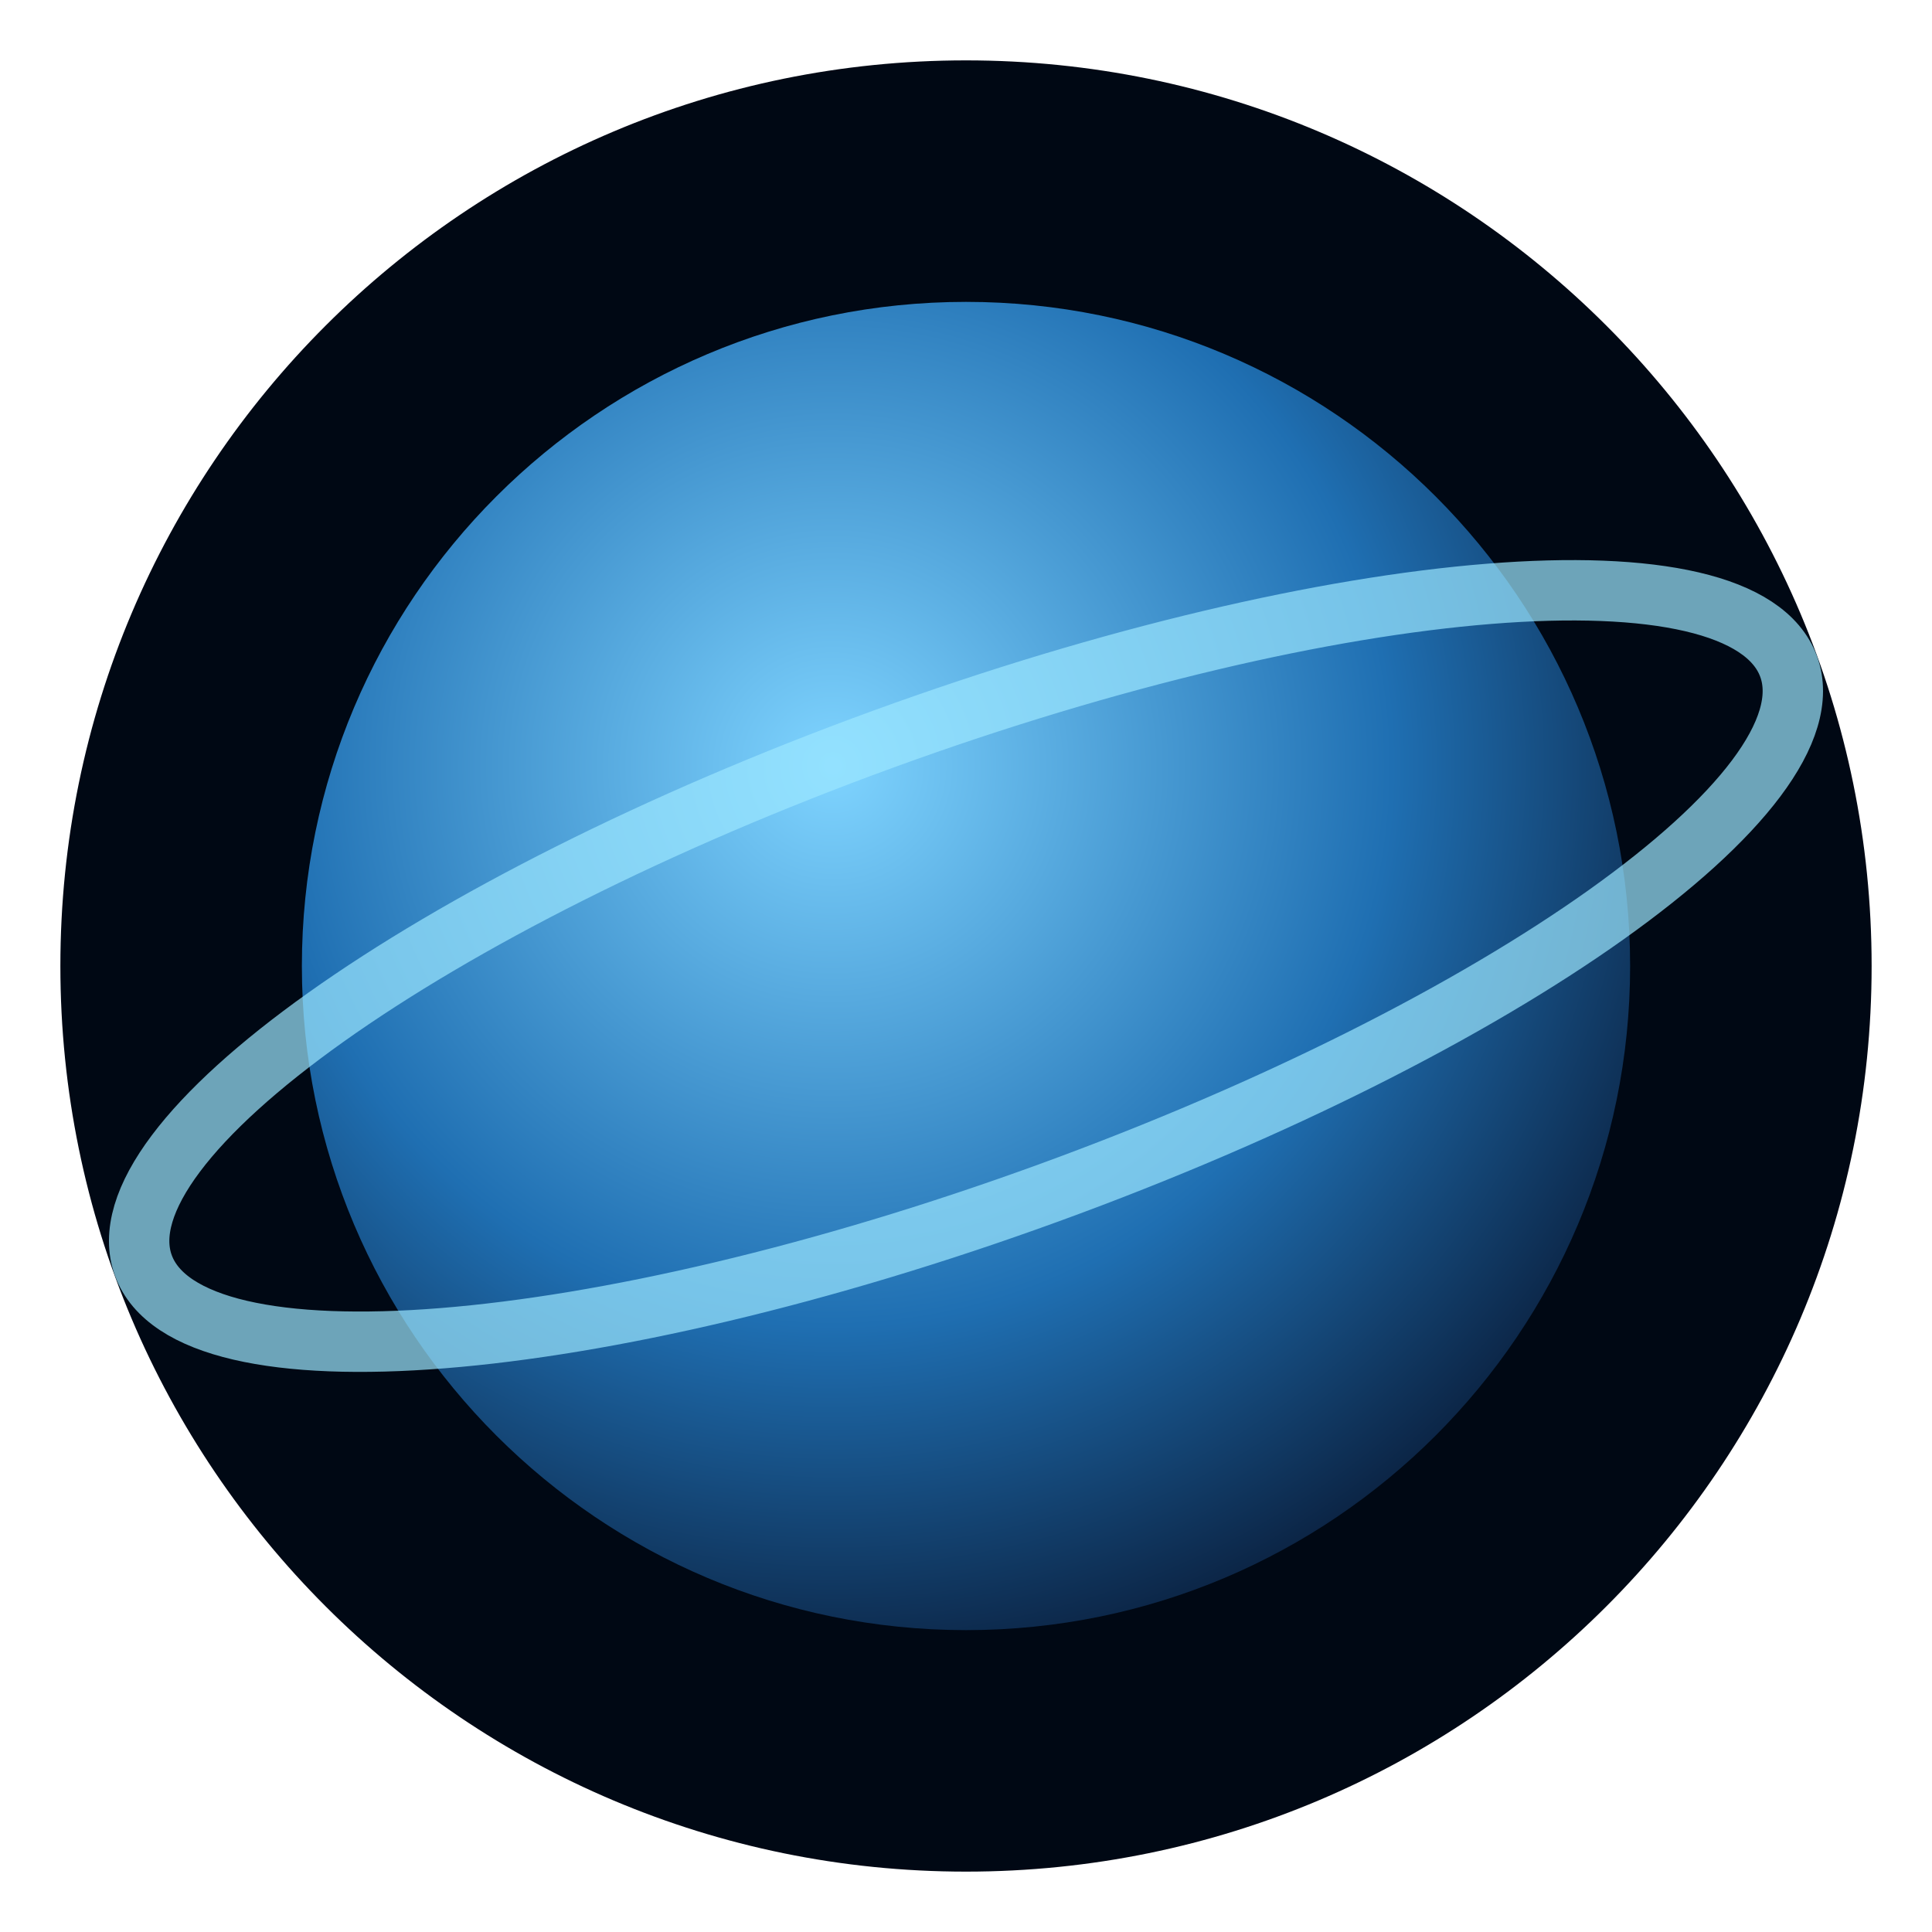
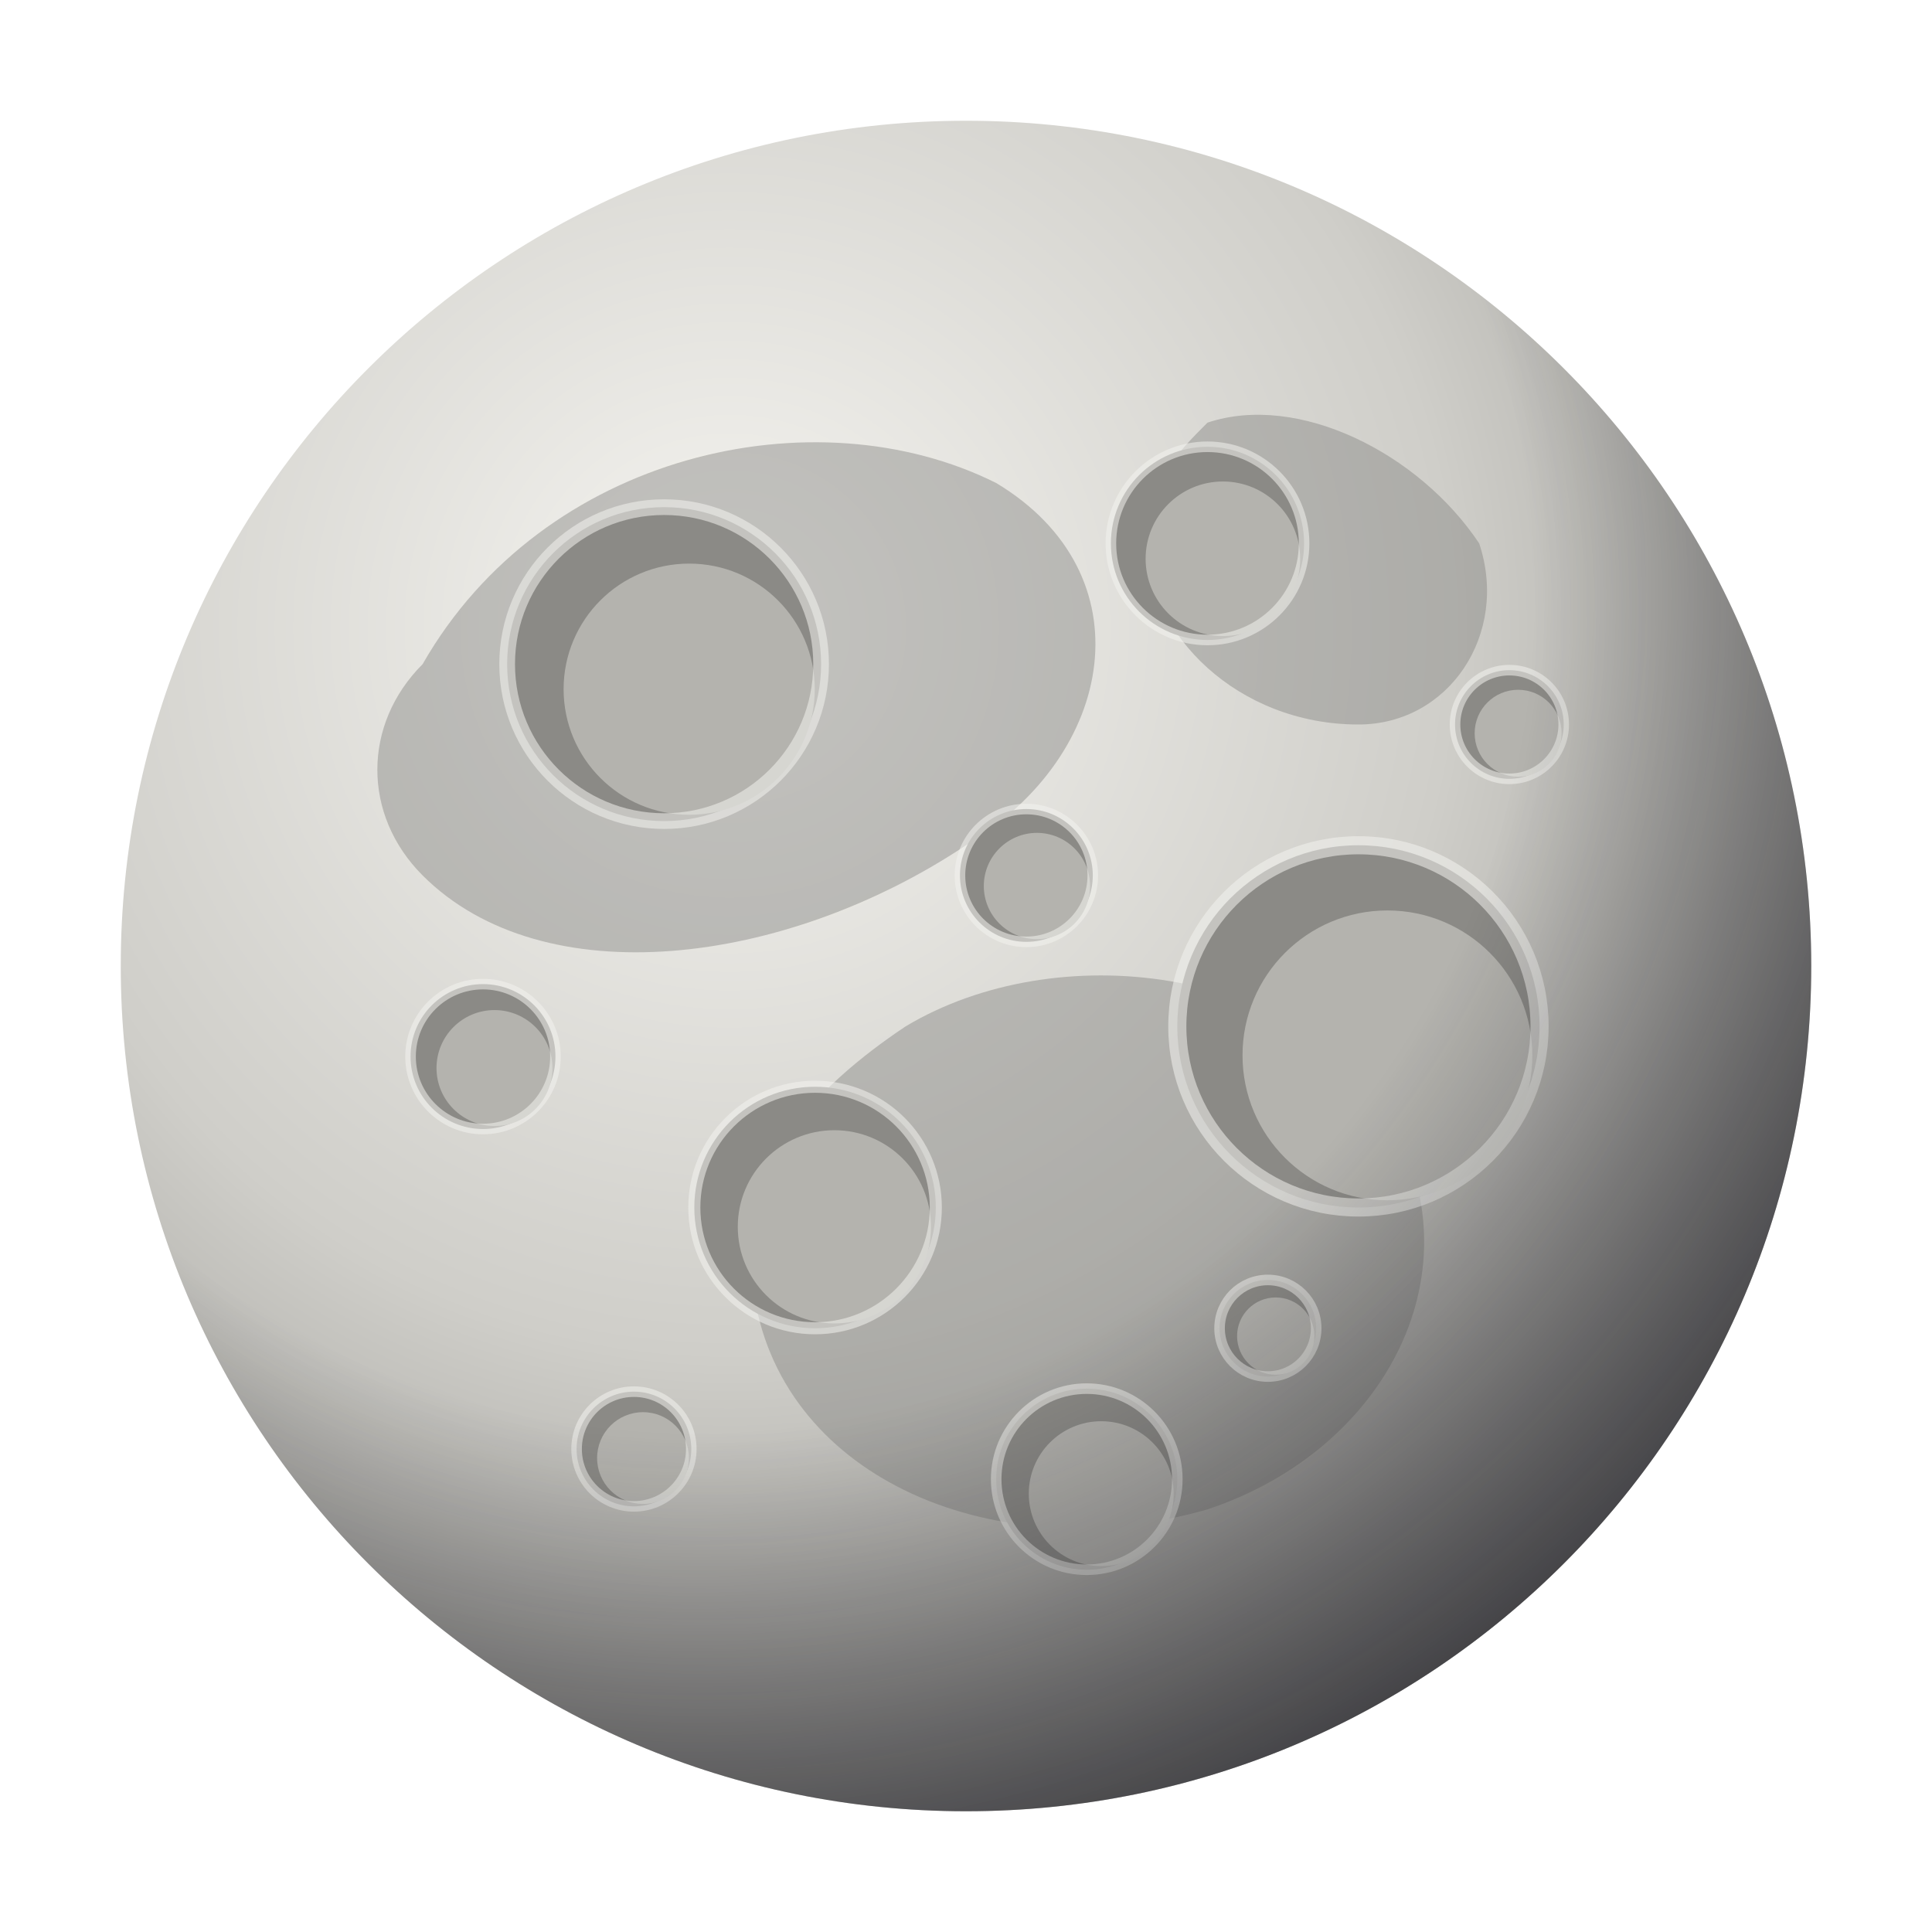
<svg xmlns="http://www.w3.org/2000/svg" viewBox="0 0 64 64">
  <defs>
-     <radialGradient id="g" cx="40%" cy="35%" r="70%">
-       <stop offset="0" stop-color="#7fd4ff" />
-       <stop offset=".6" stop-color="#1f6fb2" />
-       <stop offset="1" stop-color="#0a1f3d" />
+     <radialGradient id="mb" cx="36%" cy="30%" r="78%">
+       <stop offset="0" stop-color="#f6f5f1" />
+       <stop offset=".55" stop-color="#cfcec9" />
+       <stop offset="1" stop-color="#8a8985" />
    </radialGradient>
+     <radialGradient id="mt" cx="34%" cy="28%" r="80%">
+       <stop offset=".62" stop-color="#0b0b14" stop-opacity="0" />
+       <stop offset="1" stop-color="#0b0b14" stop-opacity=".62" />
+     </radialGradient>
+     <clipPath id="mc">
+       <circle cx="32" cy="32" r="28" />
+     </clipPath>
  </defs>
-   <circle cx="32" cy="32" r="30" fill="#000814" />
-   <circle cx="32" cy="32" r="22" fill="url(#g)" />
-   <ellipse cx="32" cy="32" rx="29" ry="8" fill="none" stroke="#9be7ff" stroke-width="2" opacity=".7" transform="rotate(-20 32 32)" />
+   <circle cx="32" cy="32" r="28" fill="url(#mb)" />
+   <g clip-path="url(#mc)">
+     <path d="M14 22c4-7 13-9 19-6 5 3 4 9-1 12-6 4-14 5-18 1-2-2-2-5 0-7Z" fill="#7f7e7b" opacity=".42" />
+     <path d="M30 34c5-3 13-2 16 3 3 5 0 11-6 13-7 2-14-1-15-7-1-4 2-7 5-9Z" fill="#7f7e7b" opacity=".42" />
+     <path d="M40 14c3-1 7 1 9 4 1 3-1 6-4 6-4 0-7-3-7-6 0-2 1-3 2-4Z" fill="#7f7e7b" opacity=".42" />
+     <circle cx="22" cy="22" r="5.2" fill="#8b8a86" />
+     <circle cx="22.83" cy="22.83" r="4.16" fill="#b4b3ae" />
+     <circle cx="22" cy="22" r="5.2" fill="none" stroke="#f3f2ee" stroke-width="0.52" opacity=".55" />
+     <circle cx="40" cy="18" r="3.2" fill="#8b8a86" />
+     <circle cx="40.51" cy="18.51" r="2.56" fill="#b4b3ae" />
+     <circle cx="40" cy="18" r="3.2" fill="none" stroke="#f3f2ee" stroke-width="0.35" opacity=".55" />
+     <circle cx="45" cy="34" r="6.0" fill="#8b8a86" />
+     <circle cx="45.96" cy="34.96" r="4.80" fill="#b4b3ae" />
+     <circle cx="45" cy="34" r="6.0" fill="none" stroke="#f3f2ee" stroke-width="0.60" opacity=".55" />
+     <circle cx="27" cy="40" r="4.0" fill="#8b8a86" />
+     <circle cx="27.64" cy="40.64" r="3.20" fill="#b4b3ae" />
+     <circle cx="27" cy="40" r="4.0" fill="none" stroke="#f3f2ee" stroke-width="0.40" opacity=".55" />
+     <circle cx="36" cy="49" r="3.0" fill="#8b8a86" />
+     <circle cx="36.48" cy="49.48" r="2.40" fill="#b4b3ae" />
+     <circle cx="36" cy="49" r="3.0" fill="none" stroke="#f3f2ee" stroke-width="0.35" opacity=".55" />
+     <circle cx="16" cy="35" r="2.4" fill="#8b8a86" />
+     <circle cx="16.38" cy="35.38" r="1.92" fill="#b4b3ae" />
+     <circle cx="16" cy="35" r="2.4" fill="none" stroke="#f3f2ee" stroke-width="0.35" opacity=".55" />
+     <circle cx="34" cy="29" r="2.2" fill="#8b8a86" />
+     <circle cx="34.35" cy="29.35" r="1.76" fill="#b4b3ae" />
+     <circle cx="34" cy="29" r="2.2" fill="none" stroke="#f3f2ee" stroke-width="0.35" opacity=".55" />
+     <circle cx="50" cy="24" r="1.8" fill="#8b8a86" />
+     <circle cx="50.29" cy="24.29" r="1.44" fill="#b4b3ae" />
+     <circle cx="50" cy="24" r="1.8" fill="none" stroke="#f3f2ee" stroke-width="0.35" opacity=".55" />
+     <circle cx="21" cy="48" r="1.9" fill="#8b8a86" />
+     <circle cx="21.30" cy="48.30" r="1.52" fill="#b4b3ae" />
+     <circle cx="21" cy="48" r="1.9" fill="none" stroke="#f3f2ee" stroke-width="0.35" opacity=".55" />
+     <circle cx="42" cy="44" r="1.6" fill="#8b8a86" />
+     <circle cx="42.26" cy="44.26" r="1.28" fill="#b4b3ae" />
+     <circle cx="42" cy="44" r="1.6" fill="none" stroke="#f3f2ee" stroke-width="0.35" opacity=".55" />
+     <circle cx="32" cy="32" r="28" fill="url(#mt)" />
+   </g>
</svg>
